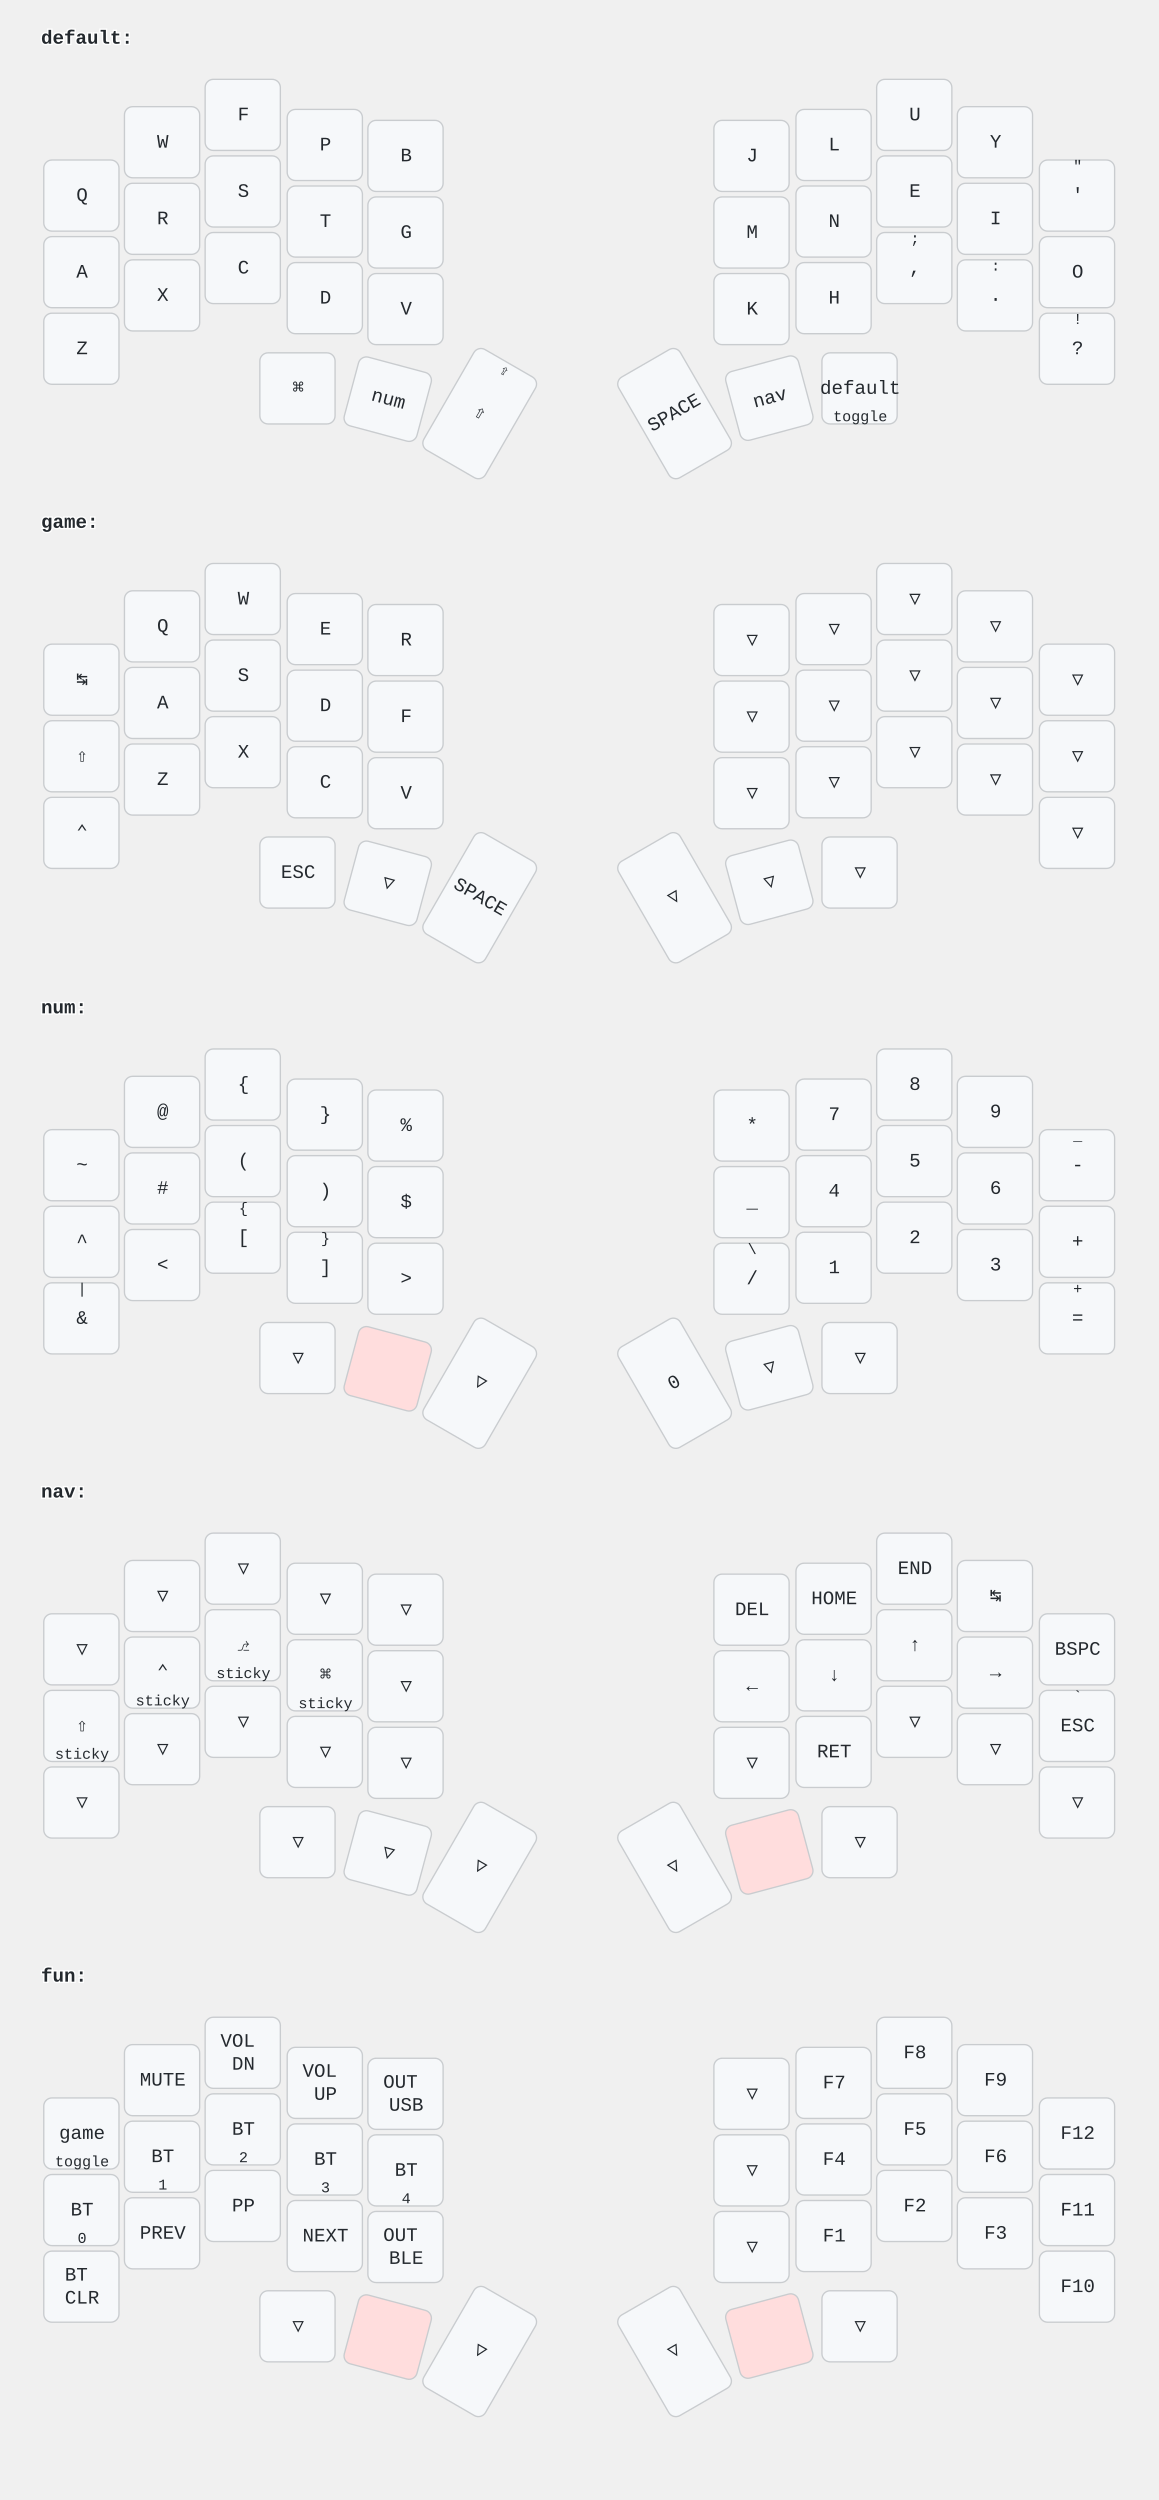
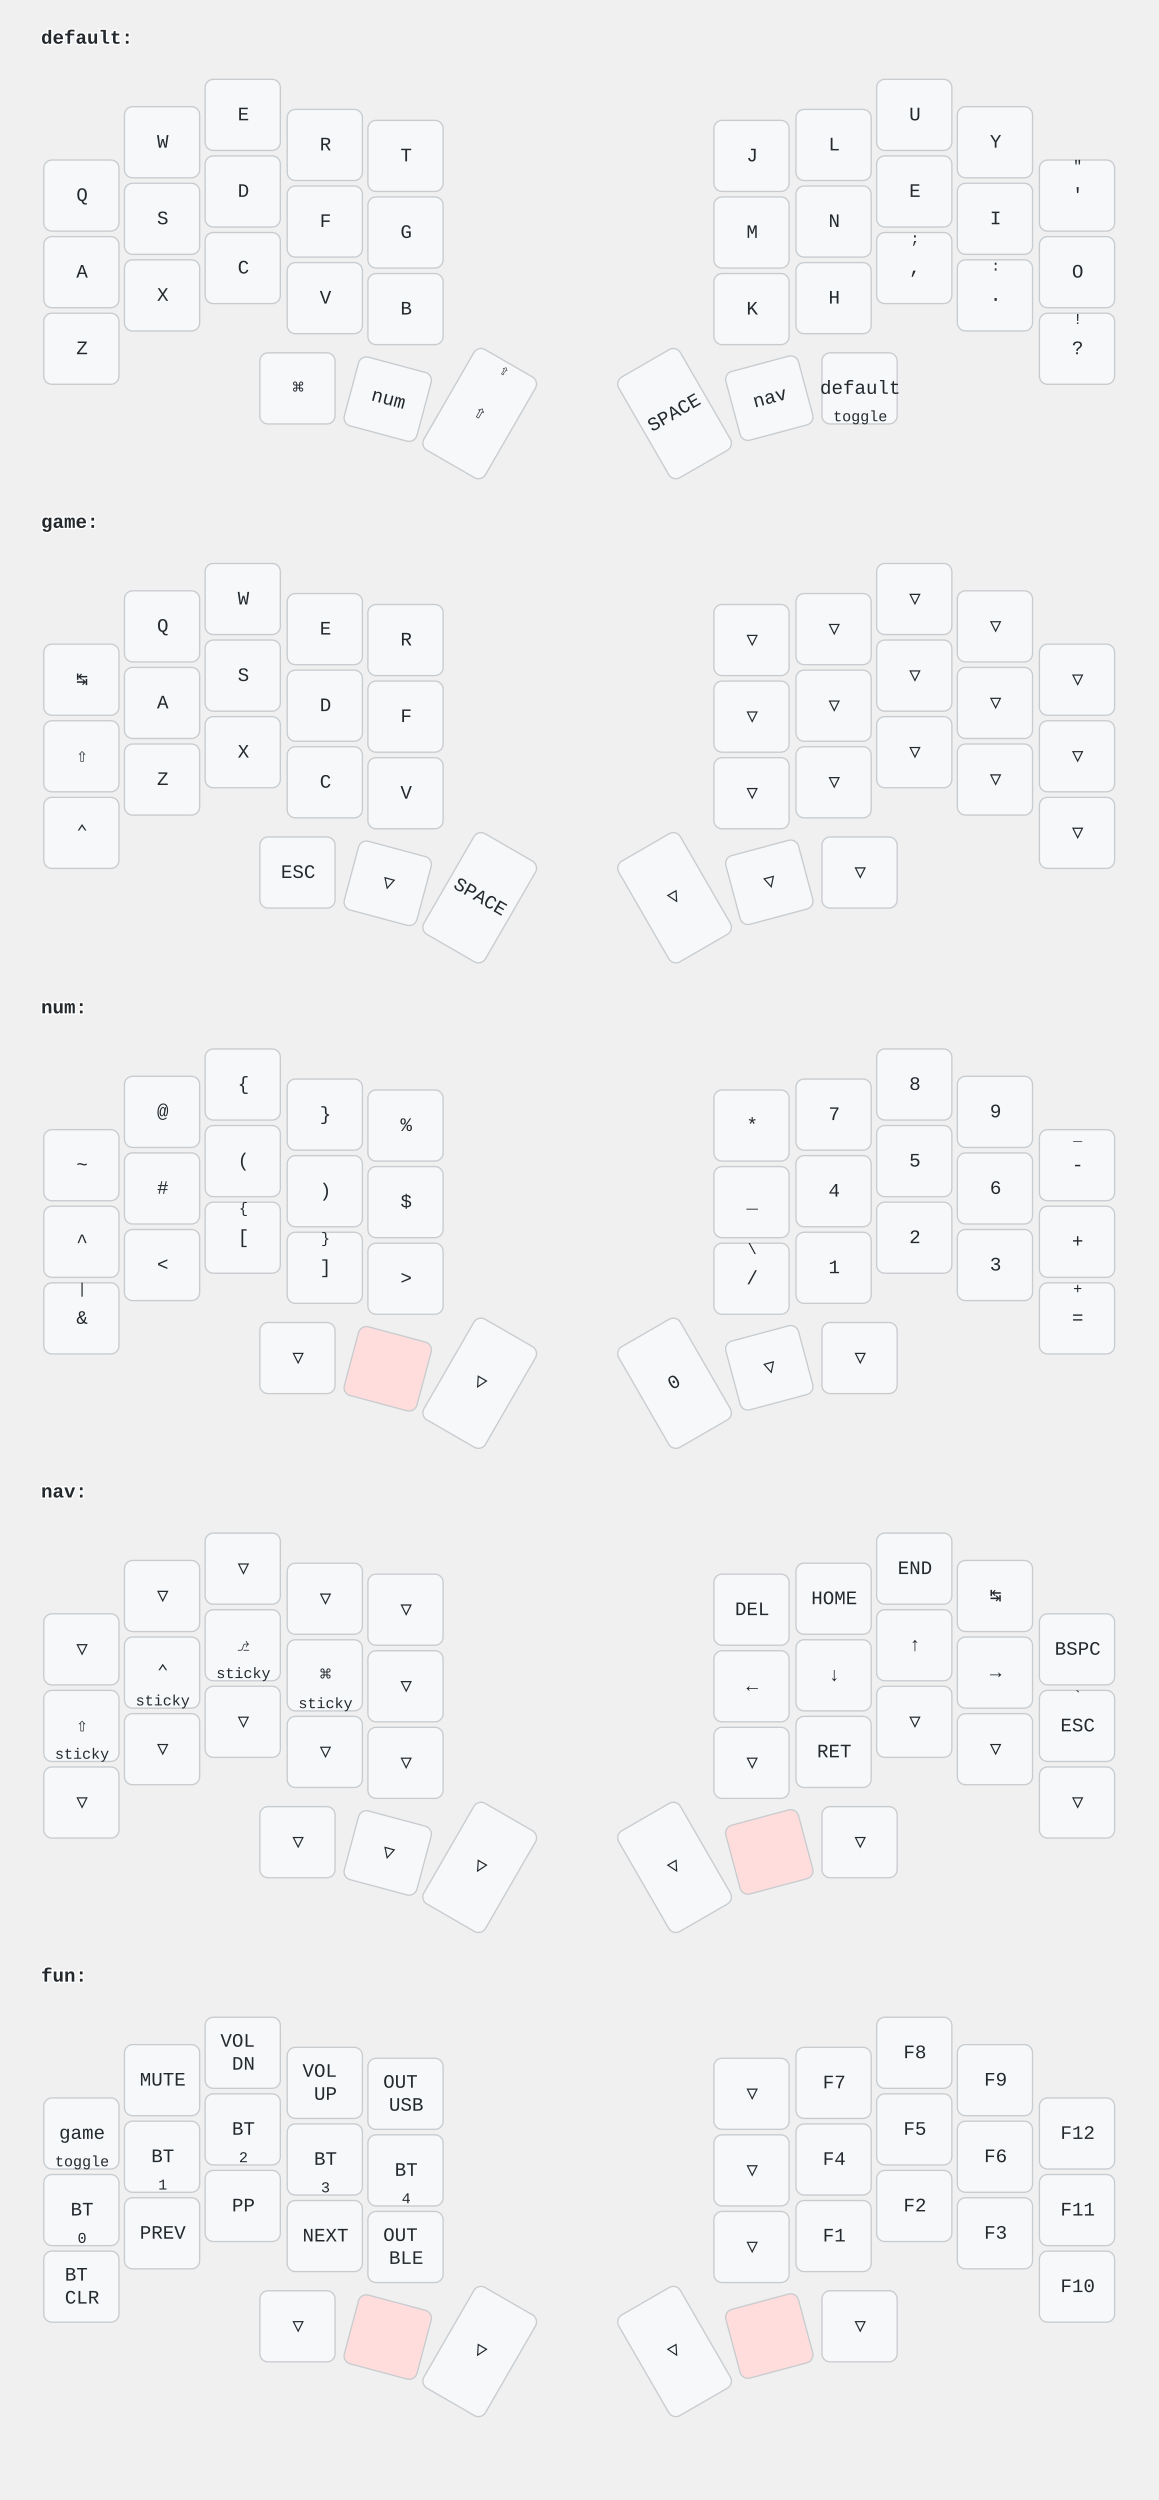
<svg xmlns="http://www.w3.org/2000/svg" width="847" height="1828" viewBox="0 0 847 1828" class="keymap">
  <style>/* font and background color specifications */
svg {
    font-family: SFMono-Regular,Consolas,Liberation Mono,Menlo,monospace;
    font-size: 14px;
    font-kerning: normal;
    text-rendering: optimizeLegibility;
    fill: #24292e;
}

/* default key styling */
rect {
    fill: #f6f8fa;
    stroke: #c9cccf;
    stroke-width: 1;
}

/* color accent for combo boxes */
rect.combo {
    fill: #cdf;
}

/* color accent for held keys */
rect.held, rect.combo.held {
    fill: #fdd;
}

/* color accent for ghost (optional) keys */
rect.ghost, rect.combo.ghost {
    fill: #ddd;
}

text {
    text-anchor: middle;
    dominant-baseline: middle;
}

/* styling for layer labels */
text.label {
    font-weight: bold;
    text-anchor: start;
    stroke: white;
    stroke-width: 2;
    paint-order: stroke;
}

/* styling for combo tap, and key hold/shifted label text */
text.combo, text.hold, text.shifted {
    font-size: 11px;
}

text.hold {
    text-anchor: middle;
    dominant-baseline: auto;
}

text.shifted {
    text-anchor: middle;
    dominant-baseline: hanging;
}

/* styling for hold/shifted label text in combo box */
text.combo.hold, text.combo.shifted {
    font-size: 8px;
}

/* styling for combo dendrons */
path {
    stroke-width: 1;
    stroke: gray;
    fill: none;
}
</style>
  <g transform="translate(30, 0)" class="layer-default">
    <text x="0" y="28" class="label" id="default">default:</text>
    <g transform="translate(0, 56)">
      <g transform="translate(30, 87)" class="key keypos-0">
        <rect rx="6" ry="6" x="-28" y="-26" width="55" height="52" class="key" />
        <text x="0" y="0" class="key tap">Q</text>
      </g>
      <g transform="translate(89, 48)" class="key keypos-1">
        <rect rx="6" ry="6" x="-28" y="-26" width="55" height="52" class="key" />
        <text x="0" y="0" class="key tap">W</text>
      </g>
      <g transform="translate(148, 28)" class="key keypos-2">
        <rect rx="6" ry="6" x="-28" y="-26" width="55" height="52" class="key" />
-         <text x="0" y="0" class="key tap">F</text>
+         <text x="0" y="0" class="key tap">E</text>
      </g>
      <g transform="translate(208, 50)" class="key keypos-3">
        <rect rx="6" ry="6" x="-28" y="-26" width="55" height="52" class="key" />
-         <text x="0" y="0" class="key tap">P</text>
+         <text x="0" y="0" class="key tap">R</text>
      </g>
      <g transform="translate(267, 58)" class="key keypos-4">
        <rect rx="6" ry="6" x="-28" y="-26" width="55" height="52" class="key" />
-         <text x="0" y="0" class="key tap">B</text>
+         <text x="0" y="0" class="key tap">T</text>
      </g>
      <g transform="translate(520, 58)" class="key keypos-5">
        <rect rx="6" ry="6" x="-28" y="-26" width="55" height="52" class="key" />
        <text x="0" y="0" class="key tap">J</text>
      </g>
      <g transform="translate(580, 50)" class="key keypos-6">
        <rect rx="6" ry="6" x="-28" y="-26" width="55" height="52" class="key" />
        <text x="0" y="0" class="key tap">L</text>
      </g>
      <g transform="translate(639, 28)" class="key keypos-7">
        <rect rx="6" ry="6" x="-28" y="-26" width="55" height="52" class="key" />
        <text x="0" y="0" class="key tap">U</text>
      </g>
      <g transform="translate(698, 48)" class="key keypos-8">
        <rect rx="6" ry="6" x="-28" y="-26" width="55" height="52" class="key" />
        <text x="0" y="0" class="key tap">Y</text>
      </g>
      <g transform="translate(758, 87)" class="key keypos-9">
        <rect rx="6" ry="6" x="-28" y="-26" width="55" height="52" class="key" />
        <text x="0" y="0" class="key tap">'</text>
        <text x="0" y="-24" class="key shifted">"</text>
      </g>
      <g transform="translate(30, 143)" class="key keypos-10">
        <rect rx="6" ry="6" x="-28" y="-26" width="55" height="52" class="key" />
        <text x="0" y="0" class="key tap">A</text>
      </g>
      <g transform="translate(89, 104)" class="key keypos-11">
        <rect rx="6" ry="6" x="-28" y="-26" width="55" height="52" class="key" />
-         <text x="0" y="0" class="key tap">R</text>
+         <text x="0" y="0" class="key tap">S</text>
      </g>
      <g transform="translate(148, 84)" class="key keypos-12">
        <rect rx="6" ry="6" x="-28" y="-26" width="55" height="52" class="key" />
-         <text x="0" y="0" class="key tap">S</text>
+         <text x="0" y="0" class="key tap">D</text>
      </g>
      <g transform="translate(208, 106)" class="key keypos-13">
        <rect rx="6" ry="6" x="-28" y="-26" width="55" height="52" class="key" />
-         <text x="0" y="0" class="key tap">T</text>
+         <text x="0" y="0" class="key tap">F</text>
      </g>
      <g transform="translate(267, 114)" class="key keypos-14">
        <rect rx="6" ry="6" x="-28" y="-26" width="55" height="52" class="key" />
        <text x="0" y="0" class="key tap">G</text>
      </g>
      <g transform="translate(520, 114)" class="key keypos-15">
        <rect rx="6" ry="6" x="-28" y="-26" width="55" height="52" class="key" />
        <text x="0" y="0" class="key tap">M</text>
      </g>
      <g transform="translate(580, 106)" class="key keypos-16">
        <rect rx="6" ry="6" x="-28" y="-26" width="55" height="52" class="key" />
        <text x="0" y="0" class="key tap">N</text>
      </g>
      <g transform="translate(639, 84)" class="key keypos-17">
        <rect rx="6" ry="6" x="-28" y="-26" width="55" height="52" class="key" />
        <text x="0" y="0" class="key tap">E</text>
      </g>
      <g transform="translate(698, 104)" class="key keypos-18">
        <rect rx="6" ry="6" x="-28" y="-26" width="55" height="52" class="key" />
        <text x="0" y="0" class="key tap">I</text>
      </g>
      <g transform="translate(758, 143)" class="key keypos-19">
        <rect rx="6" ry="6" x="-28" y="-26" width="55" height="52" class="key" />
        <text x="0" y="0" class="key tap">O</text>
      </g>
      <g transform="translate(30, 199)" class="key keypos-20">
        <rect rx="6" ry="6" x="-28" y="-26" width="55" height="52" class="key" />
        <text x="0" y="0" class="key tap">Z</text>
      </g>
      <g transform="translate(89, 160)" class="key keypos-21">
        <rect rx="6" ry="6" x="-28" y="-26" width="55" height="52" class="key" />
        <text x="0" y="0" class="key tap">X</text>
      </g>
      <g transform="translate(148, 140)" class="key keypos-22">
        <rect rx="6" ry="6" x="-28" y="-26" width="55" height="52" class="key" />
        <text x="0" y="0" class="key tap">C</text>
      </g>
      <g transform="translate(208, 162)" class="key keypos-23">
        <rect rx="6" ry="6" x="-28" y="-26" width="55" height="52" class="key" />
-         <text x="0" y="0" class="key tap">D</text>
+         <text x="0" y="0" class="key tap">V</text>
      </g>
      <g transform="translate(267, 170)" class="key keypos-24">
        <rect rx="6" ry="6" x="-28" y="-26" width="55" height="52" class="key" />
-         <text x="0" y="0" class="key tap">V</text>
+         <text x="0" y="0" class="key tap">B</text>
      </g>
      <g transform="translate(520, 170)" class="key keypos-25">
        <rect rx="6" ry="6" x="-28" y="-26" width="55" height="52" class="key" />
        <text x="0" y="0" class="key tap">K</text>
      </g>
      <g transform="translate(580, 162)" class="key keypos-26">
        <rect rx="6" ry="6" x="-28" y="-26" width="55" height="52" class="key" />
        <text x="0" y="0" class="key tap">H</text>
      </g>
      <g transform="translate(639, 140)" class="key keypos-27">
        <rect rx="6" ry="6" x="-28" y="-26" width="55" height="52" class="key" />
        <text x="0" y="0" class="key tap">,</text>
        <text x="0" y="-24" class="key shifted">;</text>
      </g>
      <g transform="translate(698, 160)" class="key keypos-28">
        <rect rx="6" ry="6" x="-28" y="-26" width="55" height="52" class="key" />
        <text x="0" y="0" class="key tap">.</text>
        <text x="0" y="-24" class="key shifted">:</text>
      </g>
      <g transform="translate(758, 199)" class="key keypos-29">
        <rect rx="6" ry="6" x="-28" y="-26" width="55" height="52" class="key" />
        <text x="0" y="0" class="key tap">?</text>
        <text x="0" y="-24" class="key shifted">!</text>
      </g>
      <g transform="translate(188, 228)" class="key keypos-30">
        <rect rx="6" ry="6" x="-28" y="-26" width="55" height="52" class="key" />
        <text x="0" y="0" class="key tap">⌘</text>
      </g>
      <g transform="translate(254, 236) rotate(15.0)" class="key keypos-31">
        <rect rx="6" ry="6" x="-28" y="-26" width="55" height="52" class="key" />
        <a href="#num">
          <text x="0" y="0" class="key tap layer-activator">num</text>
        </a>
      </g>
      <g transform="translate(321, 246) rotate(30.0)" class="key keypos-32">
        <rect rx="6" ry="6" x="-26" y="-42" width="52" height="85" class="key" />
        <text x="0" y="0" class="key tap">⇧</text>
        <text x="0" y="-40" class="key shifted">⇪</text>
      </g>
      <g transform="translate(463, 246) rotate(-30.0)" class="key keypos-33">
        <rect rx="6" ry="6" x="-26" y="-42" width="52" height="85" class="key" />
        <text x="0" y="0" class="key tap">SPACE</text>
      </g>
      <g transform="translate(533, 235) rotate(-15.0)" class="key keypos-34">
        <rect rx="6" ry="6" x="-28" y="-26" width="55" height="52" class="key" />
        <a href="#nav">
          <text x="0" y="0" class="key tap layer-activator">nav</text>
        </a>
      </g>
      <g transform="translate(599, 228)" class="key keypos-35">
        <rect rx="6" ry="6" x="-28" y="-26" width="55" height="52" class="key" />
        <a href="#default">
          <text x="0" y="0" class="key tap layer-activator">default</text>
        </a>
        <text x="0" y="24" class="key hold">toggle</text>
      </g>
    </g>
  </g>
  <g transform="translate(30, 354)" class="layer-game">
    <text x="0" y="28" class="label" id="game">game:</text>
    <g transform="translate(0, 56)">
      <g transform="translate(30, 87)" class="key keypos-0">
        <rect rx="6" ry="6" x="-28" y="-26" width="55" height="52" class="key" />
        <text x="0" y="0" class="key tap">↹</text>
      </g>
      <g transform="translate(89, 48)" class="key keypos-1">
        <rect rx="6" ry="6" x="-28" y="-26" width="55" height="52" class="key" />
        <text x="0" y="0" class="key tap">Q</text>
      </g>
      <g transform="translate(148, 28)" class="key keypos-2">
        <rect rx="6" ry="6" x="-28" y="-26" width="55" height="52" class="key" />
        <text x="0" y="0" class="key tap">W</text>
      </g>
      <g transform="translate(208, 50)" class="key keypos-3">
        <rect rx="6" ry="6" x="-28" y="-26" width="55" height="52" class="key" />
        <text x="0" y="0" class="key tap">E</text>
      </g>
      <g transform="translate(267, 58)" class="key keypos-4">
        <rect rx="6" ry="6" x="-28" y="-26" width="55" height="52" class="key" />
        <text x="0" y="0" class="key tap">R</text>
      </g>
      <g transform="translate(520, 58)" class="key trans keypos-5">
        <rect rx="6" ry="6" x="-28" y="-26" width="55" height="52" class="key trans" />
        <text x="0" y="0" class="key trans tap">▽</text>
      </g>
      <g transform="translate(580, 50)" class="key trans keypos-6">
        <rect rx="6" ry="6" x="-28" y="-26" width="55" height="52" class="key trans" />
        <text x="0" y="0" class="key trans tap">▽</text>
      </g>
      <g transform="translate(639, 28)" class="key trans keypos-7">
        <rect rx="6" ry="6" x="-28" y="-26" width="55" height="52" class="key trans" />
        <text x="0" y="0" class="key trans tap">▽</text>
      </g>
      <g transform="translate(698, 48)" class="key trans keypos-8">
        <rect rx="6" ry="6" x="-28" y="-26" width="55" height="52" class="key trans" />
        <text x="0" y="0" class="key trans tap">▽</text>
      </g>
      <g transform="translate(758, 87)" class="key trans keypos-9">
        <rect rx="6" ry="6" x="-28" y="-26" width="55" height="52" class="key trans" />
        <text x="0" y="0" class="key trans tap">▽</text>
      </g>
      <g transform="translate(30, 143)" class="key keypos-10">
        <rect rx="6" ry="6" x="-28" y="-26" width="55" height="52" class="key" />
        <text x="0" y="0" class="key tap">⇧</text>
      </g>
      <g transform="translate(89, 104)" class="key keypos-11">
        <rect rx="6" ry="6" x="-28" y="-26" width="55" height="52" class="key" />
        <text x="0" y="0" class="key tap">A</text>
      </g>
      <g transform="translate(148, 84)" class="key keypos-12">
        <rect rx="6" ry="6" x="-28" y="-26" width="55" height="52" class="key" />
        <text x="0" y="0" class="key tap">S</text>
      </g>
      <g transform="translate(208, 106)" class="key keypos-13">
        <rect rx="6" ry="6" x="-28" y="-26" width="55" height="52" class="key" />
        <text x="0" y="0" class="key tap">D</text>
      </g>
      <g transform="translate(267, 114)" class="key keypos-14">
        <rect rx="6" ry="6" x="-28" y="-26" width="55" height="52" class="key" />
        <text x="0" y="0" class="key tap">F</text>
      </g>
      <g transform="translate(520, 114)" class="key trans keypos-15">
        <rect rx="6" ry="6" x="-28" y="-26" width="55" height="52" class="key trans" />
        <text x="0" y="0" class="key trans tap">▽</text>
      </g>
      <g transform="translate(580, 106)" class="key trans keypos-16">
        <rect rx="6" ry="6" x="-28" y="-26" width="55" height="52" class="key trans" />
        <text x="0" y="0" class="key trans tap">▽</text>
      </g>
      <g transform="translate(639, 84)" class="key trans keypos-17">
        <rect rx="6" ry="6" x="-28" y="-26" width="55" height="52" class="key trans" />
        <text x="0" y="0" class="key trans tap">▽</text>
      </g>
      <g transform="translate(698, 104)" class="key trans keypos-18">
        <rect rx="6" ry="6" x="-28" y="-26" width="55" height="52" class="key trans" />
        <text x="0" y="0" class="key trans tap">▽</text>
      </g>
      <g transform="translate(758, 143)" class="key trans keypos-19">
        <rect rx="6" ry="6" x="-28" y="-26" width="55" height="52" class="key trans" />
        <text x="0" y="0" class="key trans tap">▽</text>
      </g>
      <g transform="translate(30, 199)" class="key keypos-20">
        <rect rx="6" ry="6" x="-28" y="-26" width="55" height="52" class="key" />
        <text x="0" y="0" class="key tap">⌃</text>
      </g>
      <g transform="translate(89, 160)" class="key keypos-21">
        <rect rx="6" ry="6" x="-28" y="-26" width="55" height="52" class="key" />
        <text x="0" y="0" class="key tap">Z</text>
      </g>
      <g transform="translate(148, 140)" class="key keypos-22">
        <rect rx="6" ry="6" x="-28" y="-26" width="55" height="52" class="key" />
        <text x="0" y="0" class="key tap">X</text>
      </g>
      <g transform="translate(208, 162)" class="key keypos-23">
        <rect rx="6" ry="6" x="-28" y="-26" width="55" height="52" class="key" />
        <text x="0" y="0" class="key tap">C</text>
      </g>
      <g transform="translate(267, 170)" class="key keypos-24">
        <rect rx="6" ry="6" x="-28" y="-26" width="55" height="52" class="key" />
        <text x="0" y="0" class="key tap">V</text>
      </g>
      <g transform="translate(520, 170)" class="key trans keypos-25">
        <rect rx="6" ry="6" x="-28" y="-26" width="55" height="52" class="key trans" />
        <text x="0" y="0" class="key trans tap">▽</text>
      </g>
      <g transform="translate(580, 162)" class="key trans keypos-26">
        <rect rx="6" ry="6" x="-28" y="-26" width="55" height="52" class="key trans" />
        <text x="0" y="0" class="key trans tap">▽</text>
      </g>
      <g transform="translate(639, 140)" class="key trans keypos-27">
        <rect rx="6" ry="6" x="-28" y="-26" width="55" height="52" class="key trans" />
        <text x="0" y="0" class="key trans tap">▽</text>
      </g>
      <g transform="translate(698, 160)" class="key trans keypos-28">
        <rect rx="6" ry="6" x="-28" y="-26" width="55" height="52" class="key trans" />
        <text x="0" y="0" class="key trans tap">▽</text>
      </g>
      <g transform="translate(758, 199)" class="key trans keypos-29">
        <rect rx="6" ry="6" x="-28" y="-26" width="55" height="52" class="key trans" />
        <text x="0" y="0" class="key trans tap">▽</text>
      </g>
      <g transform="translate(188, 228)" class="key keypos-30">
        <rect rx="6" ry="6" x="-28" y="-26" width="55" height="52" class="key" />
        <text x="0" y="0" class="key tap">ESC</text>
      </g>
      <g transform="translate(254, 236) rotate(15.0)" class="key trans keypos-31">
        <rect rx="6" ry="6" x="-28" y="-26" width="55" height="52" class="key trans" />
        <text x="0" y="0" class="key trans tap">▽</text>
      </g>
      <g transform="translate(321, 246) rotate(30.0)" class="key keypos-32">
        <rect rx="6" ry="6" x="-26" y="-42" width="52" height="85" class="key" />
        <text x="0" y="0" class="key tap">SPACE</text>
      </g>
      <g transform="translate(463, 246) rotate(-30.0)" class="key trans keypos-33">
        <rect rx="6" ry="6" x="-26" y="-42" width="52" height="85" class="key trans" />
        <text x="0" y="0" class="key trans tap">▽</text>
      </g>
      <g transform="translate(533, 235) rotate(-15.0)" class="key trans keypos-34">
        <rect rx="6" ry="6" x="-28" y="-26" width="55" height="52" class="key trans" />
        <text x="0" y="0" class="key trans tap">▽</text>
      </g>
      <g transform="translate(599, 228)" class="key trans keypos-35">
        <rect rx="6" ry="6" x="-28" y="-26" width="55" height="52" class="key trans" />
        <text x="0" y="0" class="key trans tap">▽</text>
      </g>
    </g>
  </g>
  <g transform="translate(30, 709)" class="layer-num">
    <text x="0" y="28" class="label" id="num">num:</text>
    <g transform="translate(0, 56)">
      <g transform="translate(30, 87)" class="key keypos-0">
        <rect rx="6" ry="6" x="-28" y="-26" width="55" height="52" class="key" />
        <text x="0" y="0" class="key tap">~</text>
      </g>
      <g transform="translate(89, 48)" class="key keypos-1">
        <rect rx="6" ry="6" x="-28" y="-26" width="55" height="52" class="key" />
        <text x="0" y="0" class="key tap">@</text>
      </g>
      <g transform="translate(148, 28)" class="key keypos-2">
        <rect rx="6" ry="6" x="-28" y="-26" width="55" height="52" class="key" />
        <text x="0" y="0" class="key tap">{</text>
      </g>
      <g transform="translate(208, 50)" class="key keypos-3">
        <rect rx="6" ry="6" x="-28" y="-26" width="55" height="52" class="key" />
        <text x="0" y="0" class="key tap">}</text>
      </g>
      <g transform="translate(267, 58)" class="key keypos-4">
        <rect rx="6" ry="6" x="-28" y="-26" width="55" height="52" class="key" />
        <text x="0" y="0" class="key tap">%</text>
      </g>
      <g transform="translate(520, 58)" class="key keypos-5">
        <rect rx="6" ry="6" x="-28" y="-26" width="55" height="52" class="key" />
        <text x="0" y="0" class="key tap">*</text>
      </g>
      <g transform="translate(580, 50)" class="key keypos-6">
        <rect rx="6" ry="6" x="-28" y="-26" width="55" height="52" class="key" />
        <text x="0" y="0" class="key tap">7</text>
      </g>
      <g transform="translate(639, 28)" class="key keypos-7">
        <rect rx="6" ry="6" x="-28" y="-26" width="55" height="52" class="key" />
        <text x="0" y="0" class="key tap">8</text>
      </g>
      <g transform="translate(698, 48)" class="key keypos-8">
        <rect rx="6" ry="6" x="-28" y="-26" width="55" height="52" class="key" />
        <text x="0" y="0" class="key tap">9</text>
      </g>
      <g transform="translate(758, 87)" class="key keypos-9">
        <rect rx="6" ry="6" x="-28" y="-26" width="55" height="52" class="key" />
        <text x="0" y="0" class="key tap">-</text>
        <text x="0" y="-24" class="key shifted">_</text>
      </g>
      <g transform="translate(30, 143)" class="key keypos-10">
        <rect rx="6" ry="6" x="-28" y="-26" width="55" height="52" class="key" />
        <text x="0" y="0" class="key tap">^</text>
      </g>
      <g transform="translate(89, 104)" class="key keypos-11">
        <rect rx="6" ry="6" x="-28" y="-26" width="55" height="52" class="key" />
        <text x="0" y="0" class="key tap">#</text>
      </g>
      <g transform="translate(148, 84)" class="key keypos-12">
        <rect rx="6" ry="6" x="-28" y="-26" width="55" height="52" class="key" />
        <text x="0" y="0" class="key tap">(</text>
      </g>
      <g transform="translate(208, 106)" class="key keypos-13">
        <rect rx="6" ry="6" x="-28" y="-26" width="55" height="52" class="key" />
        <text x="0" y="0" class="key tap">)</text>
      </g>
      <g transform="translate(267, 114)" class="key keypos-14">
        <rect rx="6" ry="6" x="-28" y="-26" width="55" height="52" class="key" />
        <text x="0" y="0" class="key tap">$</text>
      </g>
      <g transform="translate(520, 114)" class="key keypos-15">
        <rect rx="6" ry="6" x="-28" y="-26" width="55" height="52" class="key" />
        <text x="0" y="0" class="key tap">_</text>
      </g>
      <g transform="translate(580, 106)" class="key keypos-16">
        <rect rx="6" ry="6" x="-28" y="-26" width="55" height="52" class="key" />
        <text x="0" y="0" class="key tap">4</text>
      </g>
      <g transform="translate(639, 84)" class="key keypos-17">
        <rect rx="6" ry="6" x="-28" y="-26" width="55" height="52" class="key" />
        <text x="0" y="0" class="key tap">5</text>
      </g>
      <g transform="translate(698, 104)" class="key keypos-18">
        <rect rx="6" ry="6" x="-28" y="-26" width="55" height="52" class="key" />
        <text x="0" y="0" class="key tap">6</text>
      </g>
      <g transform="translate(758, 143)" class="key keypos-19">
        <rect rx="6" ry="6" x="-28" y="-26" width="55" height="52" class="key" />
        <text x="0" y="0" class="key tap">+</text>
      </g>
      <g transform="translate(30, 199)" class="key keypos-20">
        <rect rx="6" ry="6" x="-28" y="-26" width="55" height="52" class="key" />
        <text x="0" y="0" class="key tap">&amp;</text>
        <text x="0" y="-24" class="key shifted">|</text>
      </g>
      <g transform="translate(89, 160)" class="key keypos-21">
        <rect rx="6" ry="6" x="-28" y="-26" width="55" height="52" class="key" />
        <text x="0" y="0" class="key tap">&lt;</text>
      </g>
      <g transform="translate(148, 140)" class="key keypos-22">
        <rect rx="6" ry="6" x="-28" y="-26" width="55" height="52" class="key" />
        <text x="0" y="0" class="key tap">[</text>
        <text x="0" y="-24" class="key shifted">{</text>
      </g>
      <g transform="translate(208, 162)" class="key keypos-23">
        <rect rx="6" ry="6" x="-28" y="-26" width="55" height="52" class="key" />
        <text x="0" y="0" class="key tap">]</text>
        <text x="0" y="-24" class="key shifted">}</text>
      </g>
      <g transform="translate(267, 170)" class="key keypos-24">
        <rect rx="6" ry="6" x="-28" y="-26" width="55" height="52" class="key" />
        <text x="0" y="0" class="key tap">&gt;</text>
      </g>
      <g transform="translate(520, 170)" class="key keypos-25">
        <rect rx="6" ry="6" x="-28" y="-26" width="55" height="52" class="key" />
        <text x="0" y="0" class="key tap">/</text>
        <text x="0" y="-24" class="key shifted">\</text>
      </g>
      <g transform="translate(580, 162)" class="key keypos-26">
        <rect rx="6" ry="6" x="-28" y="-26" width="55" height="52" class="key" />
        <text x="0" y="0" class="key tap">1</text>
      </g>
      <g transform="translate(639, 140)" class="key keypos-27">
        <rect rx="6" ry="6" x="-28" y="-26" width="55" height="52" class="key" />
        <text x="0" y="0" class="key tap">2</text>
      </g>
      <g transform="translate(698, 160)" class="key keypos-28">
        <rect rx="6" ry="6" x="-28" y="-26" width="55" height="52" class="key" />
        <text x="0" y="0" class="key tap">3</text>
      </g>
      <g transform="translate(758, 199)" class="key keypos-29">
        <rect rx="6" ry="6" x="-28" y="-26" width="55" height="52" class="key" />
        <text x="0" y="0" class="key tap">=</text>
        <text x="0" y="-24" class="key shifted">+</text>
      </g>
      <g transform="translate(188, 228)" class="key trans keypos-30">
        <rect rx="6" ry="6" x="-28" y="-26" width="55" height="52" class="key trans" />
        <text x="0" y="0" class="key trans tap">▽</text>
      </g>
      <g transform="translate(254, 236) rotate(15.0)" class="key held keypos-31">
        <rect rx="6" ry="6" x="-28" y="-26" width="55" height="52" class="key held" />
      </g>
      <g transform="translate(321, 246) rotate(30.0)" class="key trans keypos-32">
        <rect rx="6" ry="6" x="-26" y="-42" width="52" height="85" class="key trans" />
        <text x="0" y="0" class="key trans tap">▽</text>
      </g>
      <g transform="translate(463, 246) rotate(-30.0)" class="key keypos-33">
        <rect rx="6" ry="6" x="-26" y="-42" width="52" height="85" class="key" />
        <text x="0" y="0" class="key tap">0</text>
      </g>
      <g transform="translate(533, 235) rotate(-15.0)" class="key trans keypos-34">
        <rect rx="6" ry="6" x="-28" y="-26" width="55" height="52" class="key trans" />
        <text x="0" y="0" class="key trans tap">▽</text>
      </g>
      <g transform="translate(599, 228)" class="key trans keypos-35">
        <rect rx="6" ry="6" x="-28" y="-26" width="55" height="52" class="key trans" />
        <text x="0" y="0" class="key trans tap">▽</text>
      </g>
    </g>
  </g>
  <g transform="translate(30, 1063)" class="layer-nav">
    <text x="0" y="28" class="label" id="nav">nav:</text>
    <g transform="translate(0, 56)">
      <g transform="translate(30, 87)" class="key trans keypos-0">
        <rect rx="6" ry="6" x="-28" y="-26" width="55" height="52" class="key trans" />
        <text x="0" y="0" class="key trans tap">▽</text>
      </g>
      <g transform="translate(89, 48)" class="key trans keypos-1">
        <rect rx="6" ry="6" x="-28" y="-26" width="55" height="52" class="key trans" />
        <text x="0" y="0" class="key trans tap">▽</text>
      </g>
      <g transform="translate(148, 28)" class="key trans keypos-2">
        <rect rx="6" ry="6" x="-28" y="-26" width="55" height="52" class="key trans" />
        <text x="0" y="0" class="key trans tap">▽</text>
      </g>
      <g transform="translate(208, 50)" class="key trans keypos-3">
        <rect rx="6" ry="6" x="-28" y="-26" width="55" height="52" class="key trans" />
        <text x="0" y="0" class="key trans tap">▽</text>
      </g>
      <g transform="translate(267, 58)" class="key trans keypos-4">
        <rect rx="6" ry="6" x="-28" y="-26" width="55" height="52" class="key trans" />
        <text x="0" y="0" class="key trans tap">▽</text>
      </g>
      <g transform="translate(520, 58)" class="key keypos-5">
        <rect rx="6" ry="6" x="-28" y="-26" width="55" height="52" class="key" />
        <text x="0" y="0" class="key tap">DEL</text>
      </g>
      <g transform="translate(580, 50)" class="key keypos-6">
        <rect rx="6" ry="6" x="-28" y="-26" width="55" height="52" class="key" />
        <text x="0" y="0" class="key tap">HOME</text>
      </g>
      <g transform="translate(639, 28)" class="key keypos-7">
        <rect rx="6" ry="6" x="-28" y="-26" width="55" height="52" class="key" />
        <text x="0" y="0" class="key tap">END</text>
      </g>
      <g transform="translate(698, 48)" class="key keypos-8">
        <rect rx="6" ry="6" x="-28" y="-26" width="55" height="52" class="key" />
        <text x="0" y="0" class="key tap">↹</text>
      </g>
      <g transform="translate(758, 87)" class="key keypos-9">
        <rect rx="6" ry="6" x="-28" y="-26" width="55" height="52" class="key" />
        <text x="0" y="0" class="key tap">BSPC</text>
      </g>
      <g transform="translate(30, 143)" class="key keypos-10">
        <rect rx="6" ry="6" x="-28" y="-26" width="55" height="52" class="key" />
        <text x="0" y="0" class="key tap">⇧</text>
        <text x="0" y="24" class="key hold">sticky</text>
      </g>
      <g transform="translate(89, 104)" class="key keypos-11">
        <rect rx="6" ry="6" x="-28" y="-26" width="55" height="52" class="key" />
        <text x="0" y="0" class="key tap">⌃</text>
        <text x="0" y="24" class="key hold">sticky</text>
      </g>
      <g transform="translate(148, 84)" class="key keypos-12">
        <rect rx="6" ry="6" x="-28" y="-26" width="55" height="52" class="key" />
        <text x="0" y="0" class="key tap">⎇</text>
        <text x="0" y="24" class="key hold">sticky</text>
      </g>
      <g transform="translate(208, 106)" class="key keypos-13">
        <rect rx="6" ry="6" x="-28" y="-26" width="55" height="52" class="key" />
        <text x="0" y="0" class="key tap">⌘</text>
        <text x="0" y="24" class="key hold">sticky</text>
      </g>
      <g transform="translate(267, 114)" class="key trans keypos-14">
        <rect rx="6" ry="6" x="-28" y="-26" width="55" height="52" class="key trans" />
        <text x="0" y="0" class="key trans tap">▽</text>
      </g>
      <g transform="translate(520, 114)" class="key keypos-15">
        <rect rx="6" ry="6" x="-28" y="-26" width="55" height="52" class="key" />
        <text x="0" y="0" class="key tap">←</text>
      </g>
      <g transform="translate(580, 106)" class="key keypos-16">
        <rect rx="6" ry="6" x="-28" y="-26" width="55" height="52" class="key" />
        <text x="0" y="0" class="key tap">↓</text>
      </g>
      <g transform="translate(639, 84)" class="key keypos-17">
        <rect rx="6" ry="6" x="-28" y="-26" width="55" height="52" class="key" />
        <text x="0" y="0" class="key tap">↑</text>
      </g>
      <g transform="translate(698, 104)" class="key keypos-18">
        <rect rx="6" ry="6" x="-28" y="-26" width="55" height="52" class="key" />
        <text x="0" y="0" class="key tap">→</text>
      </g>
      <g transform="translate(758, 143)" class="key keypos-19">
        <rect rx="6" ry="6" x="-28" y="-26" width="55" height="52" class="key" />
        <text x="0" y="0" class="key tap">ESC</text>
        <text x="0" y="-24" class="key shifted">`</text>
      </g>
      <g transform="translate(30, 199)" class="key trans keypos-20">
        <rect rx="6" ry="6" x="-28" y="-26" width="55" height="52" class="key trans" />
        <text x="0" y="0" class="key trans tap">▽</text>
      </g>
      <g transform="translate(89, 160)" class="key trans keypos-21">
        <rect rx="6" ry="6" x="-28" y="-26" width="55" height="52" class="key trans" />
        <text x="0" y="0" class="key trans tap">▽</text>
      </g>
      <g transform="translate(148, 140)" class="key trans keypos-22">
        <rect rx="6" ry="6" x="-28" y="-26" width="55" height="52" class="key trans" />
        <text x="0" y="0" class="key trans tap">▽</text>
      </g>
      <g transform="translate(208, 162)" class="key trans keypos-23">
        <rect rx="6" ry="6" x="-28" y="-26" width="55" height="52" class="key trans" />
        <text x="0" y="0" class="key trans tap">▽</text>
      </g>
      <g transform="translate(267, 170)" class="key trans keypos-24">
        <rect rx="6" ry="6" x="-28" y="-26" width="55" height="52" class="key trans" />
        <text x="0" y="0" class="key trans tap">▽</text>
      </g>
      <g transform="translate(520, 170)" class="key trans keypos-25">
        <rect rx="6" ry="6" x="-28" y="-26" width="55" height="52" class="key trans" />
        <text x="0" y="0" class="key trans tap">▽</text>
      </g>
      <g transform="translate(580, 162)" class="key keypos-26">
        <rect rx="6" ry="6" x="-28" y="-26" width="55" height="52" class="key" />
        <text x="0" y="0" class="key tap">RET</text>
      </g>
      <g transform="translate(639, 140)" class="key trans keypos-27">
        <rect rx="6" ry="6" x="-28" y="-26" width="55" height="52" class="key trans" />
        <text x="0" y="0" class="key trans tap">▽</text>
      </g>
      <g transform="translate(698, 160)" class="key trans keypos-28">
        <rect rx="6" ry="6" x="-28" y="-26" width="55" height="52" class="key trans" />
        <text x="0" y="0" class="key trans tap">▽</text>
      </g>
      <g transform="translate(758, 199)" class="key trans keypos-29">
        <rect rx="6" ry="6" x="-28" y="-26" width="55" height="52" class="key trans" />
        <text x="0" y="0" class="key trans tap">▽</text>
      </g>
      <g transform="translate(188, 228)" class="key trans keypos-30">
        <rect rx="6" ry="6" x="-28" y="-26" width="55" height="52" class="key trans" />
        <text x="0" y="0" class="key trans tap">▽</text>
      </g>
      <g transform="translate(254, 236) rotate(15.0)" class="key trans keypos-31">
        <rect rx="6" ry="6" x="-28" y="-26" width="55" height="52" class="key trans" />
        <text x="0" y="0" class="key trans tap">▽</text>
      </g>
      <g transform="translate(321, 246) rotate(30.0)" class="key trans keypos-32">
        <rect rx="6" ry="6" x="-26" y="-42" width="52" height="85" class="key trans" />
        <text x="0" y="0" class="key trans tap">▽</text>
      </g>
      <g transform="translate(463, 246) rotate(-30.0)" class="key trans keypos-33">
        <rect rx="6" ry="6" x="-26" y="-42" width="52" height="85" class="key trans" />
        <text x="0" y="0" class="key trans tap">▽</text>
      </g>
      <g transform="translate(533, 235) rotate(-15.0)" class="key held keypos-34">
        <rect rx="6" ry="6" x="-28" y="-26" width="55" height="52" class="key held" />
      </g>
      <g transform="translate(599, 228)" class="key trans keypos-35">
        <rect rx="6" ry="6" x="-28" y="-26" width="55" height="52" class="key trans" />
        <text x="0" y="0" class="key trans tap">▽</text>
      </g>
    </g>
  </g>
  <g transform="translate(30, 1417)" class="layer-fun">
    <text x="0" y="28" class="label" id="fun">fun:</text>
    <g transform="translate(0, 56)">
      <g transform="translate(30, 87)" class="key keypos-0">
        <rect rx="6" ry="6" x="-28" y="-26" width="55" height="52" class="key" />
        <a href="#game">
          <text x="0" y="0" class="key tap layer-activator">game</text>
        </a>
        <text x="0" y="24" class="key hold">toggle</text>
      </g>
      <g transform="translate(89, 48)" class="key keypos-1">
        <rect rx="6" ry="6" x="-28" y="-26" width="55" height="52" class="key" />
        <text x="0" y="0" class="key tap">MUTE</text>
      </g>
      <g transform="translate(148, 28)" class="key keypos-2">
        <rect rx="6" ry="6" x="-28" y="-26" width="55" height="52" class="key" />
        <text x="0" y="0" class="key tap">
          <tspan x="0" dy="-0.6em">VOL</tspan>
          <tspan x="0" dy="1.2em">DN</tspan>
        </text>
      </g>
      <g transform="translate(208, 50)" class="key keypos-3">
        <rect rx="6" ry="6" x="-28" y="-26" width="55" height="52" class="key" />
        <text x="0" y="0" class="key tap">
          <tspan x="0" dy="-0.6em">VOL</tspan>
          <tspan x="0" dy="1.2em">UP</tspan>
        </text>
      </g>
      <g transform="translate(267, 58)" class="key keypos-4">
        <rect rx="6" ry="6" x="-28" y="-26" width="55" height="52" class="key" />
        <text x="0" y="0" class="key tap">
          <tspan x="0" dy="-0.6em">OUT</tspan>
          <tspan x="0" dy="1.2em">USB</tspan>
        </text>
      </g>
      <g transform="translate(520, 58)" class="key trans keypos-5">
        <rect rx="6" ry="6" x="-28" y="-26" width="55" height="52" class="key trans" />
        <text x="0" y="0" class="key trans tap">▽</text>
      </g>
      <g transform="translate(580, 50)" class="key keypos-6">
        <rect rx="6" ry="6" x="-28" y="-26" width="55" height="52" class="key" />
        <text x="0" y="0" class="key tap">F7</text>
      </g>
      <g transform="translate(639, 28)" class="key keypos-7">
        <rect rx="6" ry="6" x="-28" y="-26" width="55" height="52" class="key" />
        <text x="0" y="0" class="key tap">F8</text>
      </g>
      <g transform="translate(698, 48)" class="key keypos-8">
        <rect rx="6" ry="6" x="-28" y="-26" width="55" height="52" class="key" />
        <text x="0" y="0" class="key tap">F9</text>
      </g>
      <g transform="translate(758, 87)" class="key keypos-9">
        <rect rx="6" ry="6" x="-28" y="-26" width="55" height="52" class="key" />
        <text x="0" y="0" class="key tap">F12</text>
      </g>
      <g transform="translate(30, 143)" class="key keypos-10">
        <rect rx="6" ry="6" x="-28" y="-26" width="55" height="52" class="key" />
        <text x="0" y="0" class="key tap">BT</text>
        <text x="0" y="24" class="key hold">0</text>
      </g>
      <g transform="translate(89, 104)" class="key keypos-11">
        <rect rx="6" ry="6" x="-28" y="-26" width="55" height="52" class="key" />
        <text x="0" y="0" class="key tap">BT</text>
        <text x="0" y="24" class="key hold">1</text>
      </g>
      <g transform="translate(148, 84)" class="key keypos-12">
        <rect rx="6" ry="6" x="-28" y="-26" width="55" height="52" class="key" />
        <text x="0" y="0" class="key tap">BT</text>
        <text x="0" y="24" class="key hold">2</text>
      </g>
      <g transform="translate(208, 106)" class="key keypos-13">
        <rect rx="6" ry="6" x="-28" y="-26" width="55" height="52" class="key" />
        <text x="0" y="0" class="key tap">BT</text>
        <text x="0" y="24" class="key hold">3</text>
      </g>
      <g transform="translate(267, 114)" class="key keypos-14">
        <rect rx="6" ry="6" x="-28" y="-26" width="55" height="52" class="key" />
        <text x="0" y="0" class="key tap">BT</text>
        <text x="0" y="24" class="key hold">4</text>
      </g>
      <g transform="translate(520, 114)" class="key trans keypos-15">
        <rect rx="6" ry="6" x="-28" y="-26" width="55" height="52" class="key trans" />
        <text x="0" y="0" class="key trans tap">▽</text>
      </g>
      <g transform="translate(580, 106)" class="key keypos-16">
        <rect rx="6" ry="6" x="-28" y="-26" width="55" height="52" class="key" />
        <text x="0" y="0" class="key tap">F4</text>
      </g>
      <g transform="translate(639, 84)" class="key keypos-17">
        <rect rx="6" ry="6" x="-28" y="-26" width="55" height="52" class="key" />
        <text x="0" y="0" class="key tap">F5</text>
      </g>
      <g transform="translate(698, 104)" class="key keypos-18">
        <rect rx="6" ry="6" x="-28" y="-26" width="55" height="52" class="key" />
        <text x="0" y="0" class="key tap">F6</text>
      </g>
      <g transform="translate(758, 143)" class="key keypos-19">
        <rect rx="6" ry="6" x="-28" y="-26" width="55" height="52" class="key" />
        <text x="0" y="0" class="key tap">F11</text>
      </g>
      <g transform="translate(30, 199)" class="key keypos-20">
        <rect rx="6" ry="6" x="-28" y="-26" width="55" height="52" class="key" />
        <text x="0" y="0" class="key tap">
          <tspan x="0" dy="-0.6em">BT</tspan>
          <tspan x="0" dy="1.2em">CLR</tspan>
        </text>
      </g>
      <g transform="translate(89, 160)" class="key keypos-21">
        <rect rx="6" ry="6" x="-28" y="-26" width="55" height="52" class="key" />
        <text x="0" y="0" class="key tap">PREV</text>
      </g>
      <g transform="translate(148, 140)" class="key keypos-22">
        <rect rx="6" ry="6" x="-28" y="-26" width="55" height="52" class="key" />
        <text x="0" y="0" class="key tap">PP</text>
      </g>
      <g transform="translate(208, 162)" class="key keypos-23">
        <rect rx="6" ry="6" x="-28" y="-26" width="55" height="52" class="key" />
        <text x="0" y="0" class="key tap">NEXT</text>
      </g>
      <g transform="translate(267, 170)" class="key keypos-24">
        <rect rx="6" ry="6" x="-28" y="-26" width="55" height="52" class="key" />
        <text x="0" y="0" class="key tap">
          <tspan x="0" dy="-0.6em">OUT</tspan>
          <tspan x="0" dy="1.2em">BLE</tspan>
        </text>
      </g>
      <g transform="translate(520, 170)" class="key trans keypos-25">
        <rect rx="6" ry="6" x="-28" y="-26" width="55" height="52" class="key trans" />
        <text x="0" y="0" class="key trans tap">▽</text>
      </g>
      <g transform="translate(580, 162)" class="key keypos-26">
        <rect rx="6" ry="6" x="-28" y="-26" width="55" height="52" class="key" />
        <text x="0" y="0" class="key tap">F1</text>
      </g>
      <g transform="translate(639, 140)" class="key keypos-27">
        <rect rx="6" ry="6" x="-28" y="-26" width="55" height="52" class="key" />
        <text x="0" y="0" class="key tap">F2</text>
      </g>
      <g transform="translate(698, 160)" class="key keypos-28">
        <rect rx="6" ry="6" x="-28" y="-26" width="55" height="52" class="key" />
        <text x="0" y="0" class="key tap">F3</text>
      </g>
      <g transform="translate(758, 199)" class="key keypos-29">
        <rect rx="6" ry="6" x="-28" y="-26" width="55" height="52" class="key" />
        <text x="0" y="0" class="key tap">F10</text>
      </g>
      <g transform="translate(188, 228)" class="key trans keypos-30">
        <rect rx="6" ry="6" x="-28" y="-26" width="55" height="52" class="key trans" />
        <text x="0" y="0" class="key trans tap">▽</text>
      </g>
      <g transform="translate(254, 236) rotate(15.0)" class="key held keypos-31">
        <rect rx="6" ry="6" x="-28" y="-26" width="55" height="52" class="key held" />
      </g>
      <g transform="translate(321, 246) rotate(30.0)" class="key trans keypos-32">
        <rect rx="6" ry="6" x="-26" y="-42" width="52" height="85" class="key trans" />
        <text x="0" y="0" class="key trans tap">▽</text>
      </g>
      <g transform="translate(463, 246) rotate(-30.0)" class="key trans keypos-33">
        <rect rx="6" ry="6" x="-26" y="-42" width="52" height="85" class="key trans" />
        <text x="0" y="0" class="key trans tap">▽</text>
      </g>
      <g transform="translate(533, 235) rotate(-15.0)" class="key held keypos-34">
        <rect rx="6" ry="6" x="-28" y="-26" width="55" height="52" class="key held" />
      </g>
      <g transform="translate(599, 228)" class="key trans keypos-35">
        <rect rx="6" ry="6" x="-28" y="-26" width="55" height="52" class="key trans" />
        <text x="0" y="0" class="key trans tap">▽</text>
      </g>
    </g>
  </g>
</svg>
